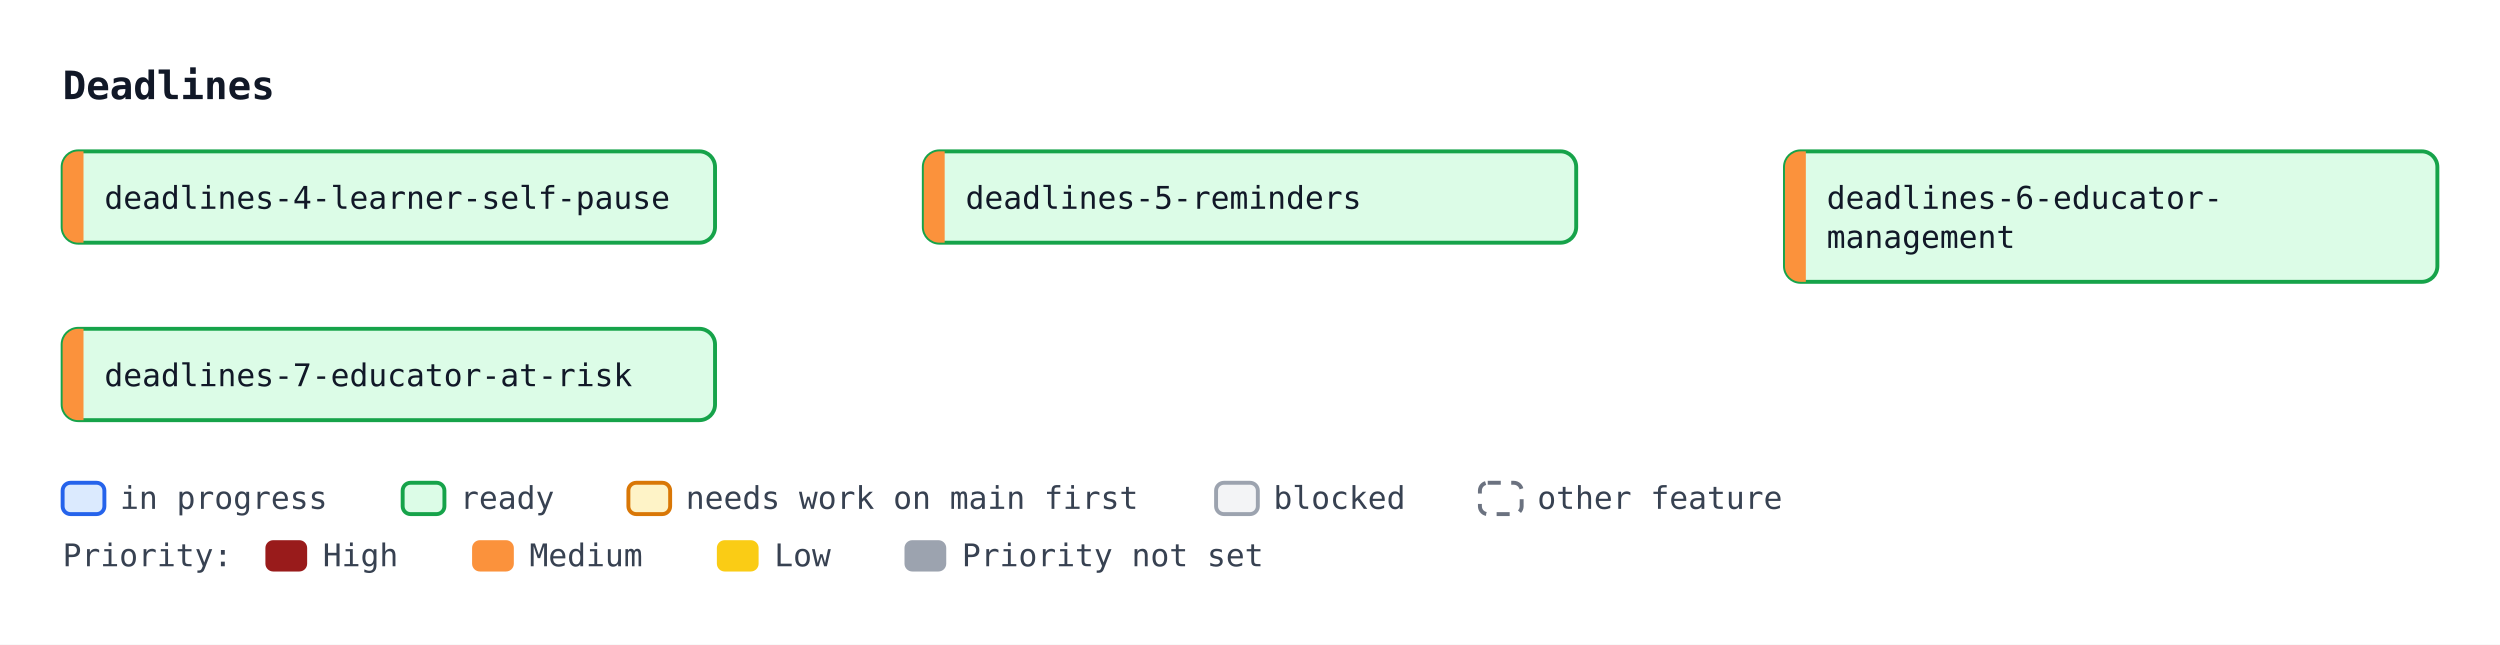
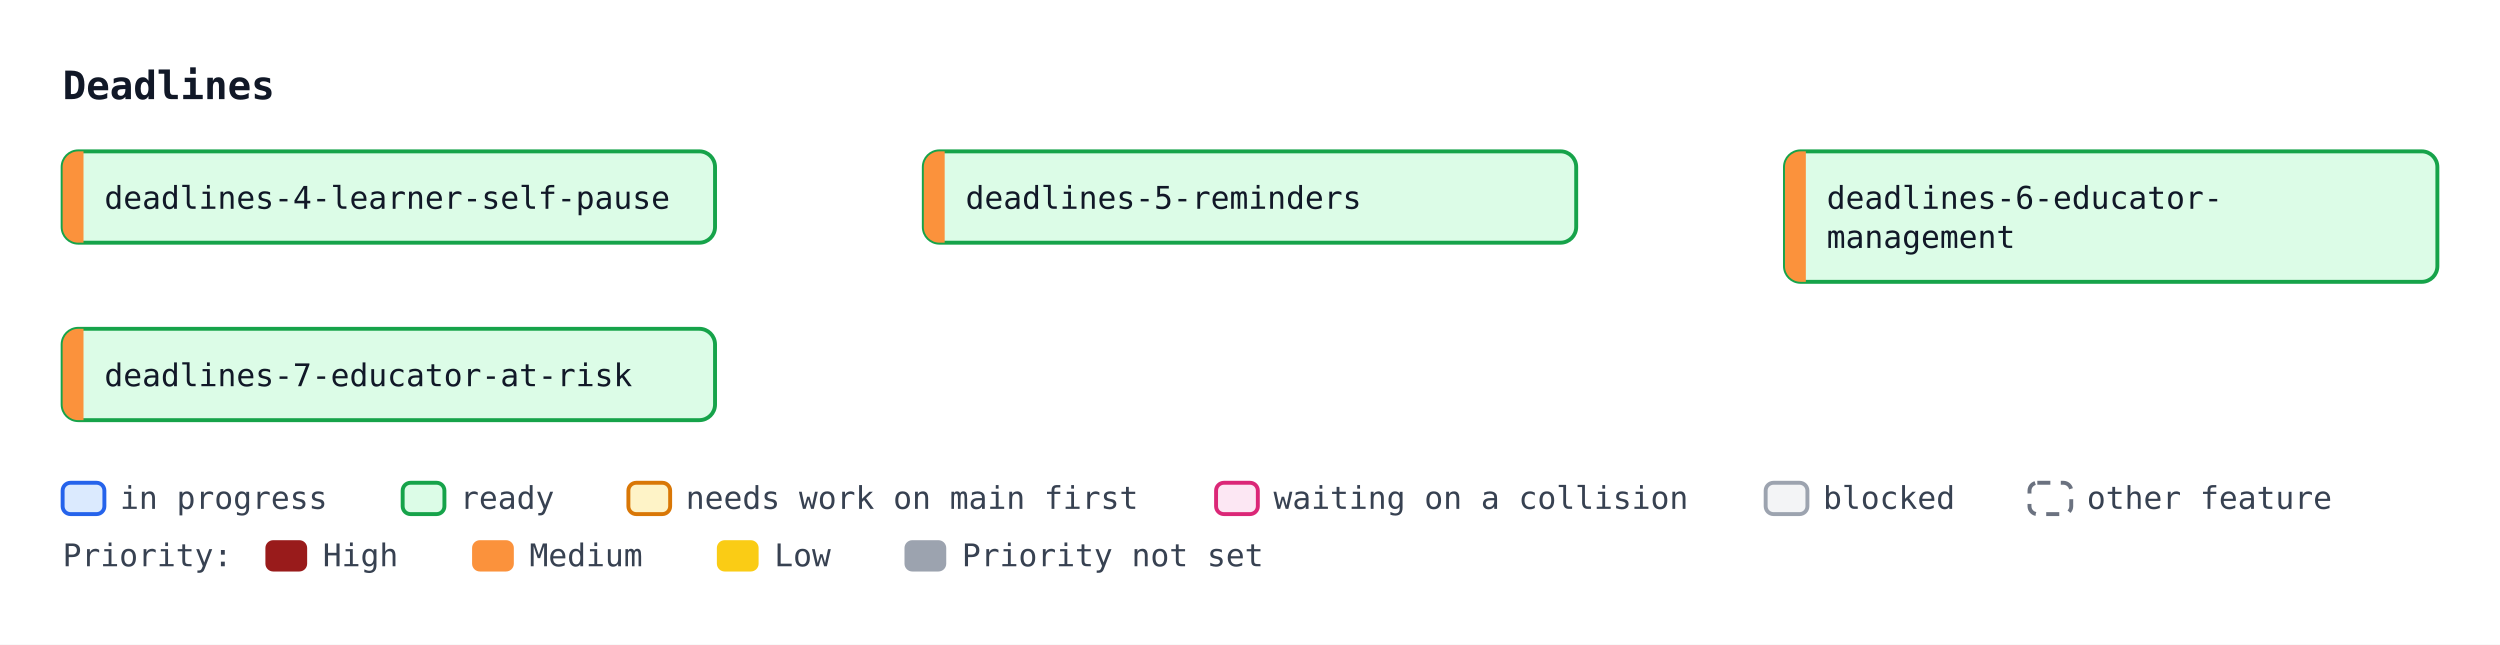
<svg xmlns="http://www.w3.org/2000/svg" width="958" height="247" viewBox="0 0 958 247" font-family="ui-monospace, SFMono-Regular, Menlo, Consolas, monospace" font-size="12">
  <defs>
    <marker id="arrow" viewBox="0 0 10 10" refX="10" refY="5" markerWidth="7" markerHeight="7" orient="auto-start-reverse">
      <path d="M0,0 L10,5 L0,10 z" fill="#4b5563" />
    </marker>
  </defs>
  <rect width="958" height="247" fill="#ffffff" />
  <text x="24" y="38" font-size="15" font-weight="bold" fill="#111827">Deadlines</text>
  <rect x="24.0" y="58.0" width="250" height="35" rx="6" fill="#dcfce7" stroke="#16a34a" stroke-width="1.5" />
  <path d="M32.0,58.0 H30.0 A6,6 0 0 0 24.0,64.0 V87.0 A6,6 0 0 0 30.0,93.0 H32.0 Z" fill="#fb923c" />
  <text x="40.0" y="80.0" fill="#111827">deadlines-4-learner-self-pause</text>
  <rect x="354.0" y="58.0" width="250" height="35" rx="6" fill="#dcfce7" stroke="#16a34a" stroke-width="1.5" />
  <path d="M362.0,58.0 H360.0 A6,6 0 0 0 354.0,64.0 V87.0 A6,6 0 0 0 360.0,93.0 H362.0 Z" fill="#fb923c" />
  <text x="370.0" y="80.0" fill="#111827">deadlines-5-reminders</text>
  <rect x="684.0" y="58.0" width="250" height="50" rx="6" fill="#dcfce7" stroke="#16a34a" stroke-width="1.5" />
  <path d="M692.0,58.0 H690.0 A6,6 0 0 0 684.0,64.0 V102.0 A6,6 0 0 0 690.0,108.0 H692.0 Z" fill="#fb923c" />
  <text x="700.0" y="80.0" fill="#111827">deadlines-6-educator-</text>
  <text x="700.0" y="95.0" fill="#111827">management</text>
  <rect x="24.0" y="126.0" width="250" height="35" rx="6" fill="#dcfce7" stroke="#16a34a" stroke-width="1.5" />
  <path d="M32.0,126.0 H30.0 A6,6 0 0 0 24.0,132.0 V155.0 A6,6 0 0 0 30.0,161.0 H32.0 Z" fill="#fb923c" />
  <text x="40.0" y="148.0" fill="#111827">deadlines-7-educator-at-risk</text>
  <rect x="24.0" y="185" width="16" height="12" rx="3" fill="#dbeafe" stroke="#2563eb" stroke-width="1.5" />
  <text x="46.0" y="195" fill="#374151">in progress</text>
  <rect x="154.3" y="185" width="16" height="12" rx="3" fill="#dcfce7" stroke="#16a34a" stroke-width="1.5" />
  <text x="176.3" y="195" fill="#374151">ready</text>
  <rect x="240.8" y="185" width="16" height="12" rx="3" fill="#fef3c7" stroke="#d97706" stroke-width="1.5" />
  <text x="262.8" y="195" fill="#374151">needs work on main first</text>
-   <rect x="466.0" y="185" width="16" height="12" rx="3" fill="#f3f4f6" stroke="#9ca3af" stroke-width="1.5" />
-   <text x="488.0" y="195" fill="#374151">blocked</text>
-   <rect x="567.1" y="185" width="16" height="12" rx="3" fill="#ffffff" stroke="#6b7280" stroke-width="1.5" stroke-dasharray="5 4" />
-   <text x="589.1" y="195" fill="#374151">other feature</text>
+   <rect x="466.0" y="185" width="16" height="12" rx="3" fill="#fce7f3" stroke="#db2777" stroke-width="1.5" />
+   <text x="488.0" y="195" fill="#374151">waiting on a collision</text>
+   <rect x="676.6" y="185" width="16" height="12" rx="3" fill="#f3f4f6" stroke="#9ca3af" stroke-width="1.5" />
+   <text x="698.6" y="195" fill="#374151">blocked</text>
+   <rect x="777.7" y="185" width="16" height="12" rx="3" fill="#ffffff" stroke="#6b7280" stroke-width="1.5" stroke-dasharray="5 4" />
+   <text x="799.7" y="195" fill="#374151">other feature</text>
  <text x="24" y="217" fill="#374151">Priority:</text>
  <rect x="101.7" y="207" width="16" height="12" rx="3" fill="#991b1b" />
  <text x="123.7" y="217" fill="#374151">High</text>
  <rect x="180.9" y="207" width="16" height="12" rx="3" fill="#fb923c" />
  <text x="202.9" y="217" fill="#374151">Medium</text>
  <rect x="274.7" y="207" width="16" height="12" rx="3" fill="#facc15" />
  <text x="296.7" y="217" fill="#374151">Low</text>
  <rect x="346.6" y="207" width="16" height="12" rx="3" fill="#9ca3af" />
  <text x="368.6" y="217" fill="#374151">Priority not set</text>
</svg>
